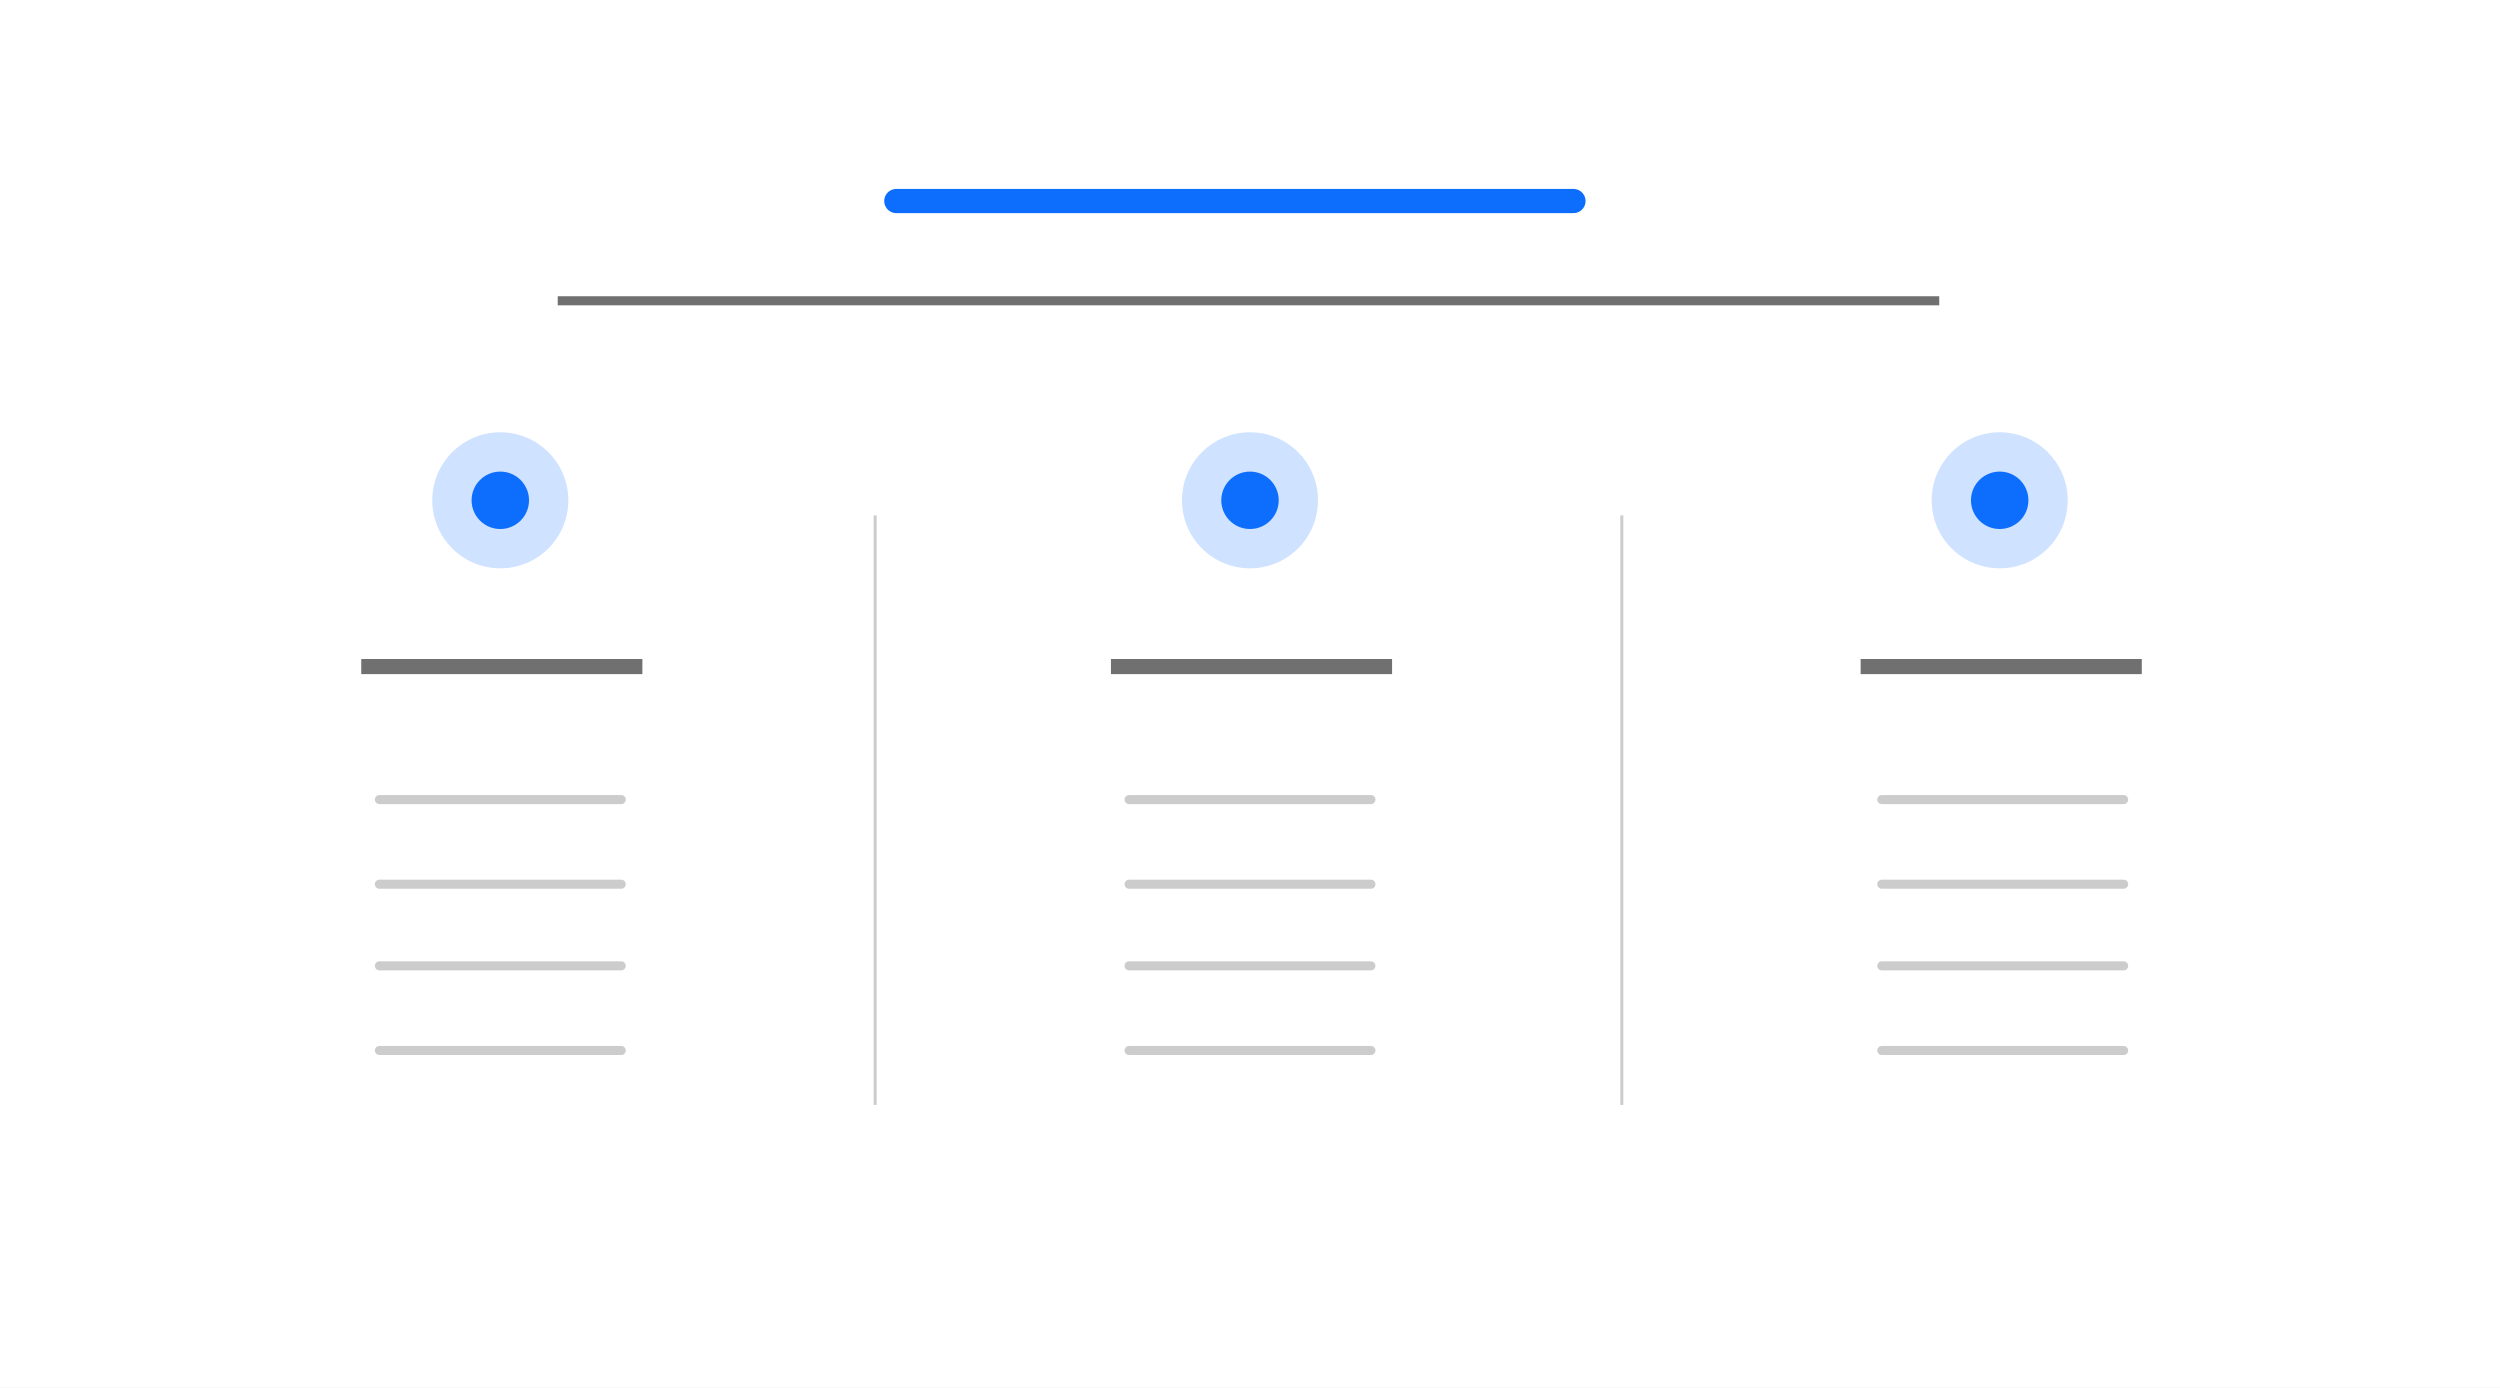
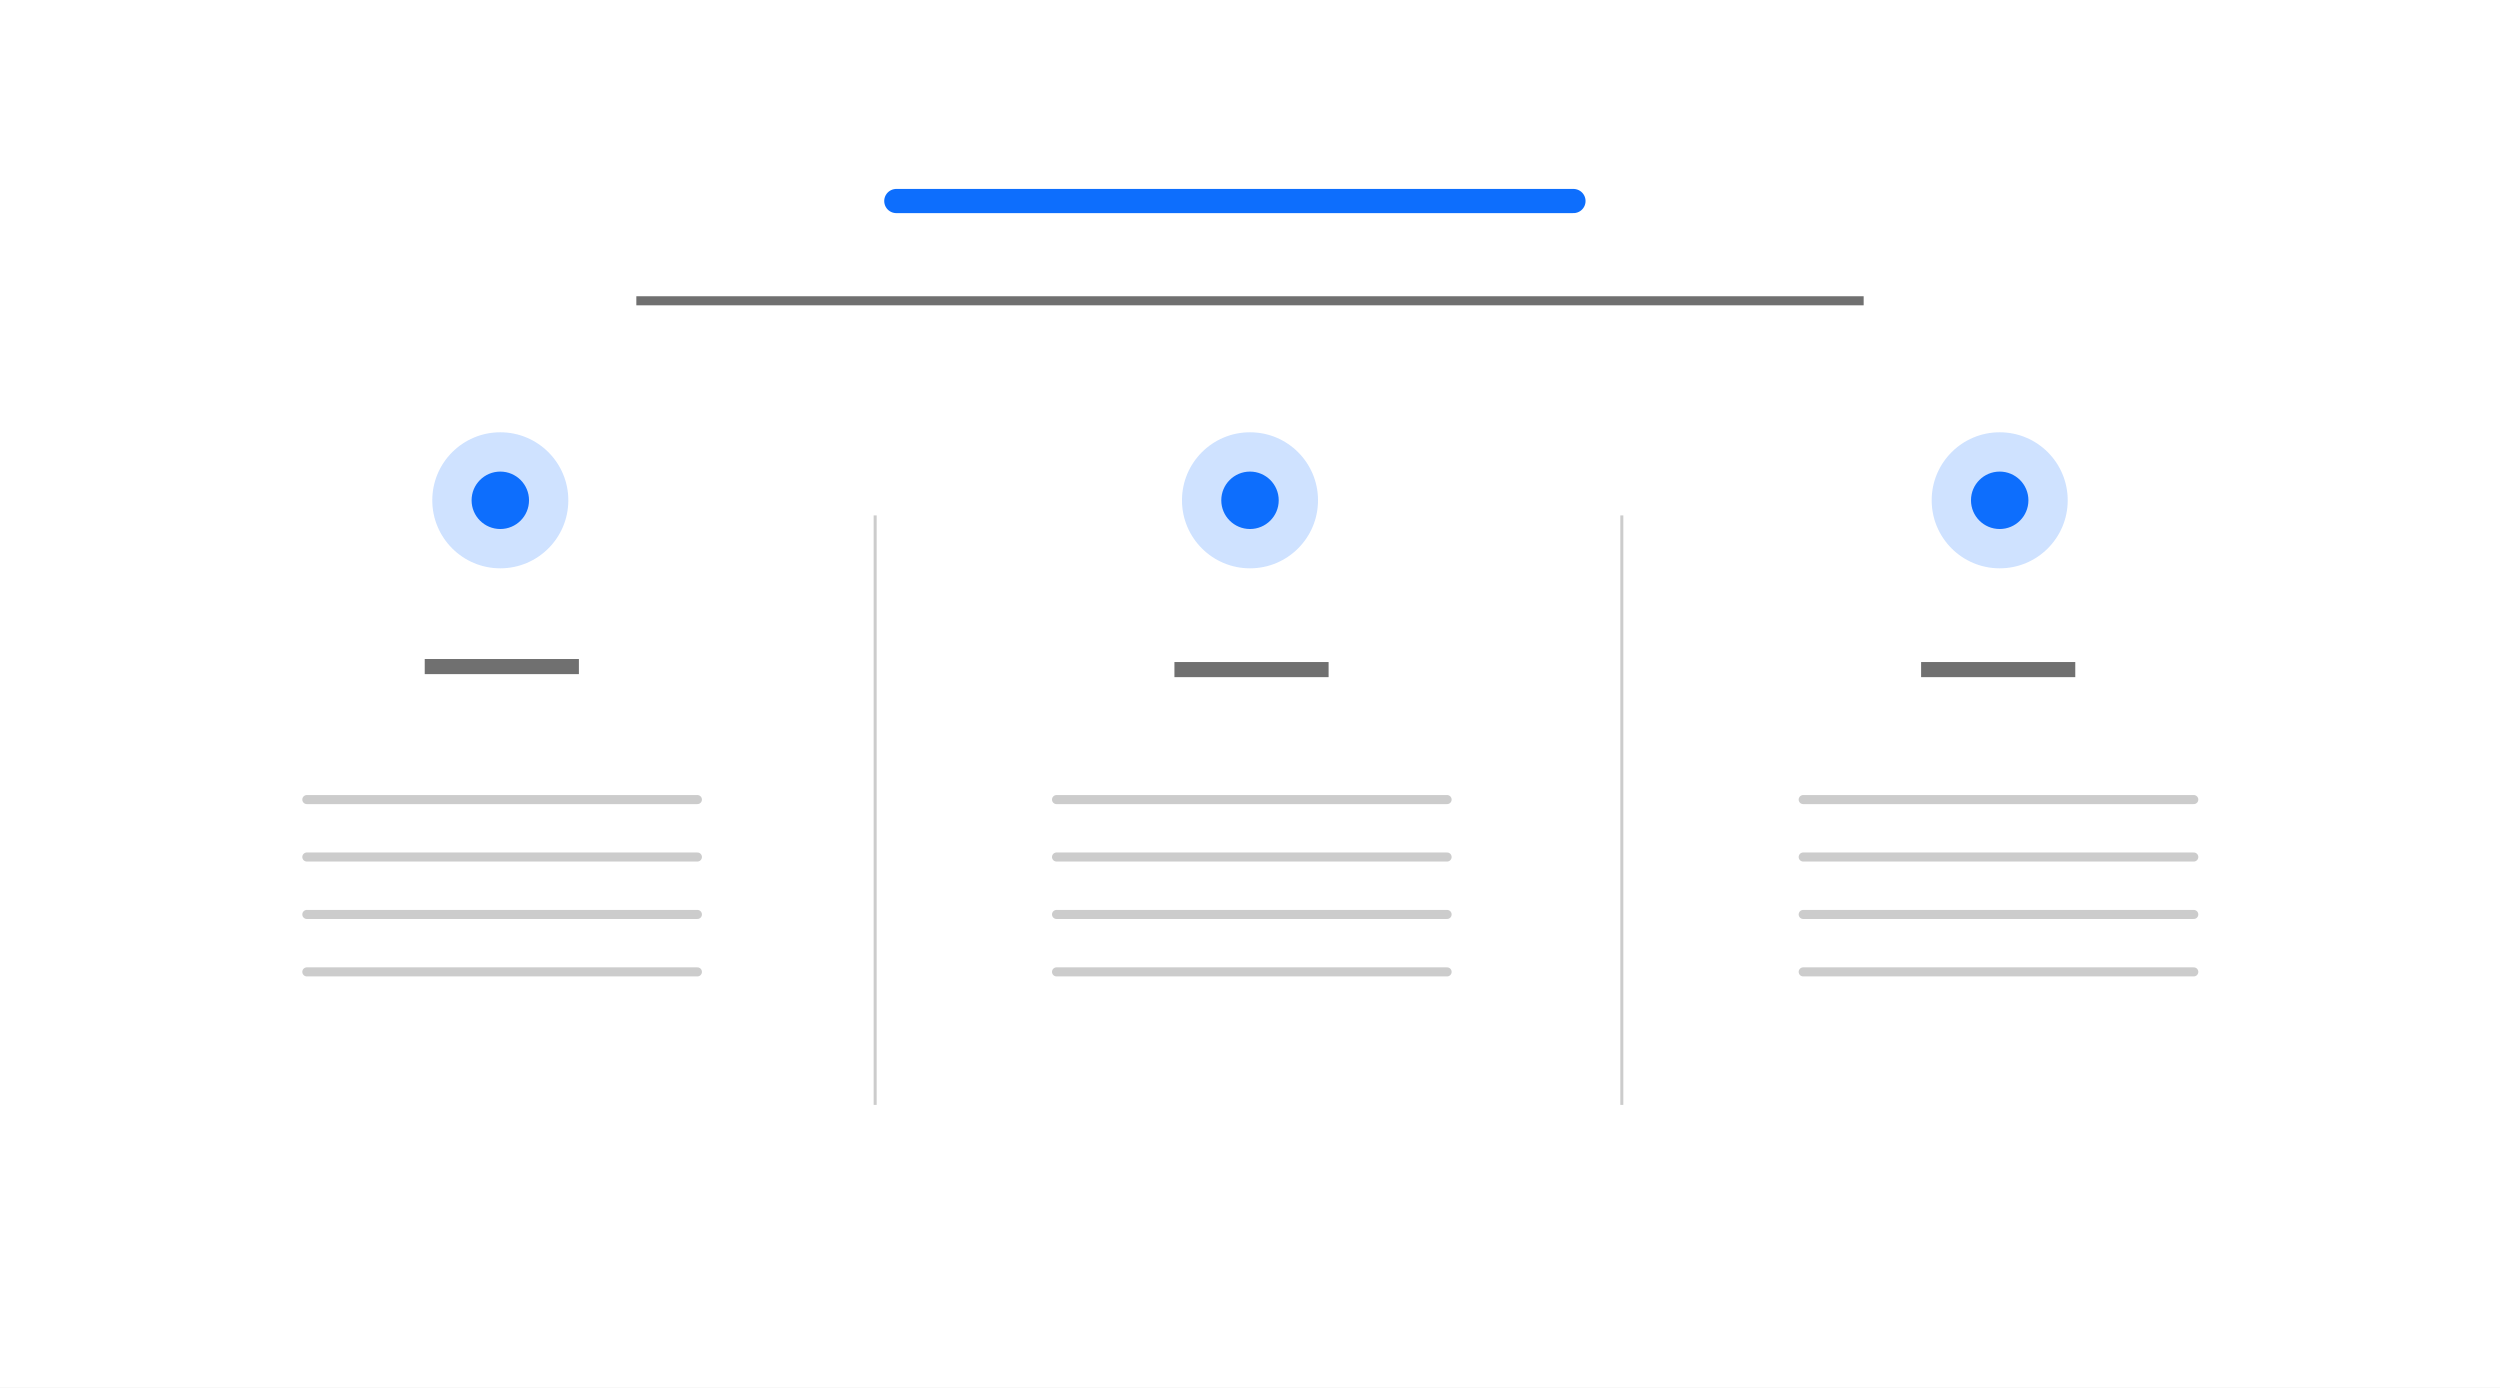
<svg xmlns="http://www.w3.org/2000/svg" id="Group_15" data-name="Group 15" width="827" height="459" viewBox="0 0 827 459">
  <rect id="Rectangle_52" data-name="Rectangle 52" width="827" height="459" fill="#fff" />
  <line id="Line_53" data-name="Line 53" x2="224" transform="translate(296.5 66.5)" fill="none" stroke="#0d6efd" stroke-linecap="round" stroke-width="8" />
-   <line id="Line_54" data-name="Line 54" x2="457" transform="translate(184.5 99.5)" fill="none" stroke="#707070" stroke-width="3" />
+   <line id="Line_54" data-name="Line 54" x2="406" transform="translate(210.5 99.5)" fill="none" stroke="#707070" stroke-width="3" />
  <line id="Line_55" data-name="Line 55" y2="195" transform="translate(536.5 170.5)" fill="none" stroke="#ccc" stroke-width="1" />
  <line id="Line_56" data-name="Line 56" y2="195" transform="translate(289.5 170.5)" fill="none" stroke="#ccc" stroke-width="1" />
  <g id="Group_12" data-name="Group 12" transform="translate(0 34)">
    <circle id="Ellipse_5" data-name="Ellipse 5" cx="22.5" cy="22.5" r="22.5" transform="translate(143 109)" fill="#0d6efd" opacity="0.2" />
    <circle id="Ellipse_6" data-name="Ellipse 6" cx="9.5" cy="9.5" r="9.5" transform="translate(156 122)" fill="#0d6efd" />
  </g>
  <g id="Group_13" data-name="Group 13" transform="translate(0 34)">
    <circle id="Ellipse_7" data-name="Ellipse 7" cx="22.5" cy="22.5" r="22.5" transform="translate(391 109)" fill="#0d6efd" opacity="0.2" />
    <circle id="Ellipse_8" data-name="Ellipse 8" cx="9.5" cy="9.5" r="9.5" transform="translate(404 122)" fill="#0d6efd" />
  </g>
  <g id="Group_14" data-name="Group 14" transform="translate(0 34)">
    <circle id="Ellipse_9" data-name="Ellipse 9" cx="22.5" cy="22.5" r="22.5" transform="translate(639 109)" fill="#0d6efd" opacity="0.2" />
    <circle id="Ellipse_10" data-name="Ellipse 10" cx="9.5" cy="9.5" r="9.5" transform="translate(652 122)" fill="#0d6efd" />
  </g>
-   <line id="Line_57" data-name="Line 57" x2="93" transform="translate(119.5 220.5)" fill="none" stroke="#707070" stroke-width="5" />
-   <line id="Line_58" data-name="Line 58" x2="93" transform="translate(367.5 220.5)" fill="none" stroke="#707070" stroke-width="5" />
-   <line id="Line_59" data-name="Line 59" x2="93" transform="translate(615.5 220.5)" fill="none" stroke="#707070" stroke-width="5" />
-   <line id="Line_60" data-name="Line 60" x2="80" transform="translate(125.5 264.5)" fill="none" stroke="#ccc" stroke-linecap="round" stroke-width="3" />
-   <line id="Line_61" data-name="Line 61" x2="80" transform="translate(125.5 292.5)" fill="none" stroke="#ccc" stroke-linecap="round" stroke-width="3" />
-   <line id="Line_62" data-name="Line 62" x2="80" transform="translate(125.5 347.5)" fill="none" stroke="#ccc" stroke-linecap="round" stroke-width="3" />
-   <line id="Line_63" data-name="Line 63" x2="80" transform="translate(125.5 319.5)" fill="none" stroke="#ccc" stroke-linecap="round" stroke-width="3" />
-   <line id="Line_64" data-name="Line 64" x2="80" transform="translate(373.5 264.5)" fill="none" stroke="#ccc" stroke-linecap="round" stroke-width="3" />
-   <line id="Line_65" data-name="Line 65" x2="80" transform="translate(373.5 292.5)" fill="none" stroke="#ccc" stroke-linecap="round" stroke-width="3" />
-   <line id="Line_66" data-name="Line 66" x2="80" transform="translate(373.5 347.5)" fill="none" stroke="#ccc" stroke-linecap="round" stroke-width="3" />
-   <line id="Line_67" data-name="Line 67" x2="80" transform="translate(373.5 319.5)" fill="none" stroke="#ccc" stroke-linecap="round" stroke-width="3" />
-   <line id="Line_68" data-name="Line 68" x2="80" transform="translate(622.5 264.5)" fill="none" stroke="#ccc" stroke-linecap="round" stroke-width="3" />
-   <line id="Line_69" data-name="Line 69" x2="80" transform="translate(622.5 292.5)" fill="none" stroke="#ccc" stroke-linecap="round" stroke-width="3" />
-   <line id="Line_70" data-name="Line 70" x2="80" transform="translate(622.5 347.5)" fill="none" stroke="#ccc" stroke-linecap="round" stroke-width="3" />
-   <line id="Line_71" data-name="Line 71" x2="80" transform="translate(622.5 319.5)" fill="none" stroke="#ccc" stroke-linecap="round" stroke-width="3" />
+   <line id="Line_57" data-name="Line 57" x2="51" transform="translate(140.5 220.5)" fill="none" stroke="#707070" stroke-width="5" />
+   <line id="Line_60" data-name="Line 60" x2="129.2" transform="translate(101.5 264.5)" fill="none" stroke="#ccc" stroke-linecap="round" stroke-width="3" />
+   <line id="Line_61" data-name="Line 61" x2="129.2" transform="translate(101.5 283.5)" fill="none" stroke="#ccc" stroke-linecap="round" stroke-width="3" />
+   <line id="Line_62" data-name="Line 62" x2="129.2" transform="translate(101.5 321.5)" fill="none" stroke="#ccc" stroke-linecap="round" stroke-width="3" />
+   <line id="Line_63" data-name="Line 63" x2="129.2" transform="translate(101.5 302.5)" fill="none" stroke="#ccc" stroke-linecap="round" stroke-width="3" />
+   <line id="Line_64" data-name="Line 64" x2="51" transform="translate(388.5 221.5)" fill="none" stroke="#707070" stroke-width="5" />
+   <line id="Line_65" data-name="Line 65" x2="129.2" transform="translate(349.5 264.5)" fill="none" stroke="#ccc" stroke-linecap="round" stroke-width="3" />
+   <line id="Line_66" data-name="Line 66" x2="129.2" transform="translate(349.5 283.5)" fill="none" stroke="#ccc" stroke-linecap="round" stroke-width="3" />
+   <line id="Line_67" data-name="Line 67" x2="129.2" transform="translate(349.5 321.5)" fill="none" stroke="#ccc" stroke-linecap="round" stroke-width="3" />
+   <line id="Line_68" data-name="Line 68" x2="129.2" transform="translate(349.5 302.5)" fill="none" stroke="#ccc" stroke-linecap="round" stroke-width="3" />
+   <line id="Line_69" data-name="Line 69" x2="51" transform="translate(635.5 221.5)" fill="none" stroke="#707070" stroke-width="5" />
+   <line id="Line_70" data-name="Line 70" x2="129.2" transform="translate(596.5 264.5)" fill="none" stroke="#ccc" stroke-linecap="round" stroke-width="3" />
+   <line id="Line_71" data-name="Line 71" x2="129.2" transform="translate(596.5 283.5)" fill="none" stroke="#ccc" stroke-linecap="round" stroke-width="3" />
+   <line id="Line_72" data-name="Line 72" x2="129.2" transform="translate(596.5 321.5)" fill="none" stroke="#ccc" stroke-linecap="round" stroke-width="3" />
+   <line id="Line_73" data-name="Line 73" x2="129.2" transform="translate(596.5 302.5)" fill="none" stroke="#ccc" stroke-linecap="round" stroke-width="3" />
</svg>
